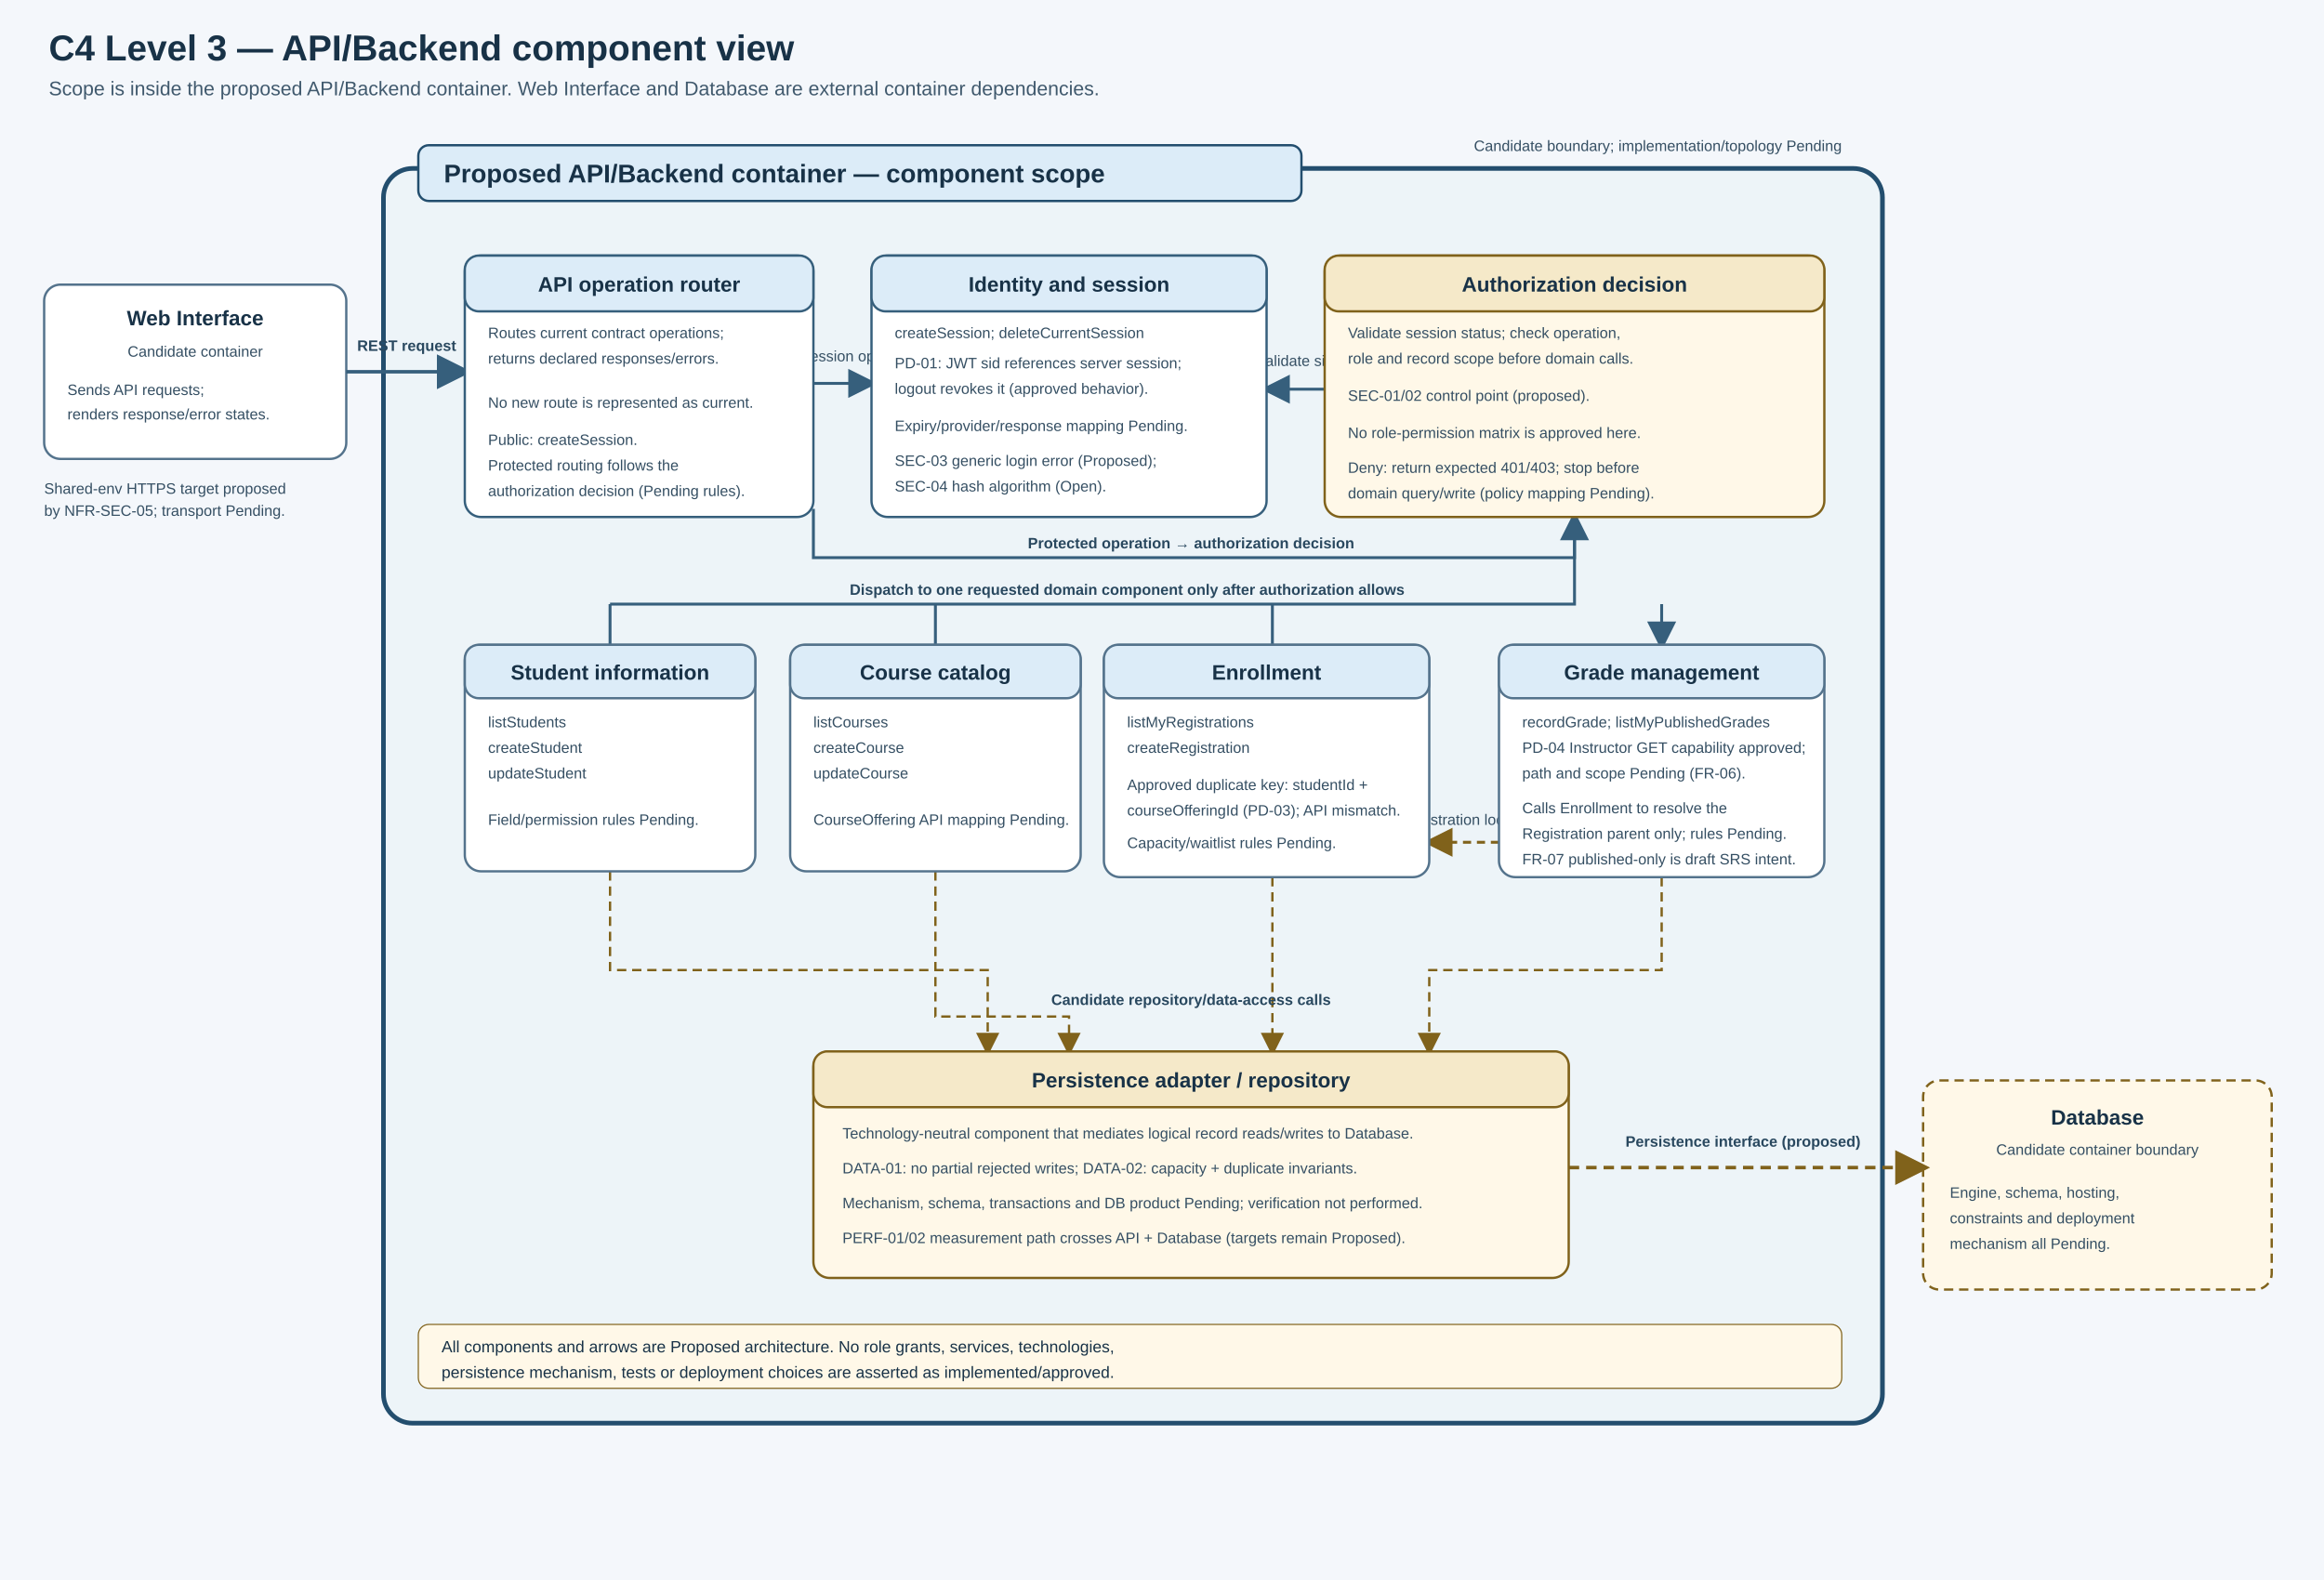
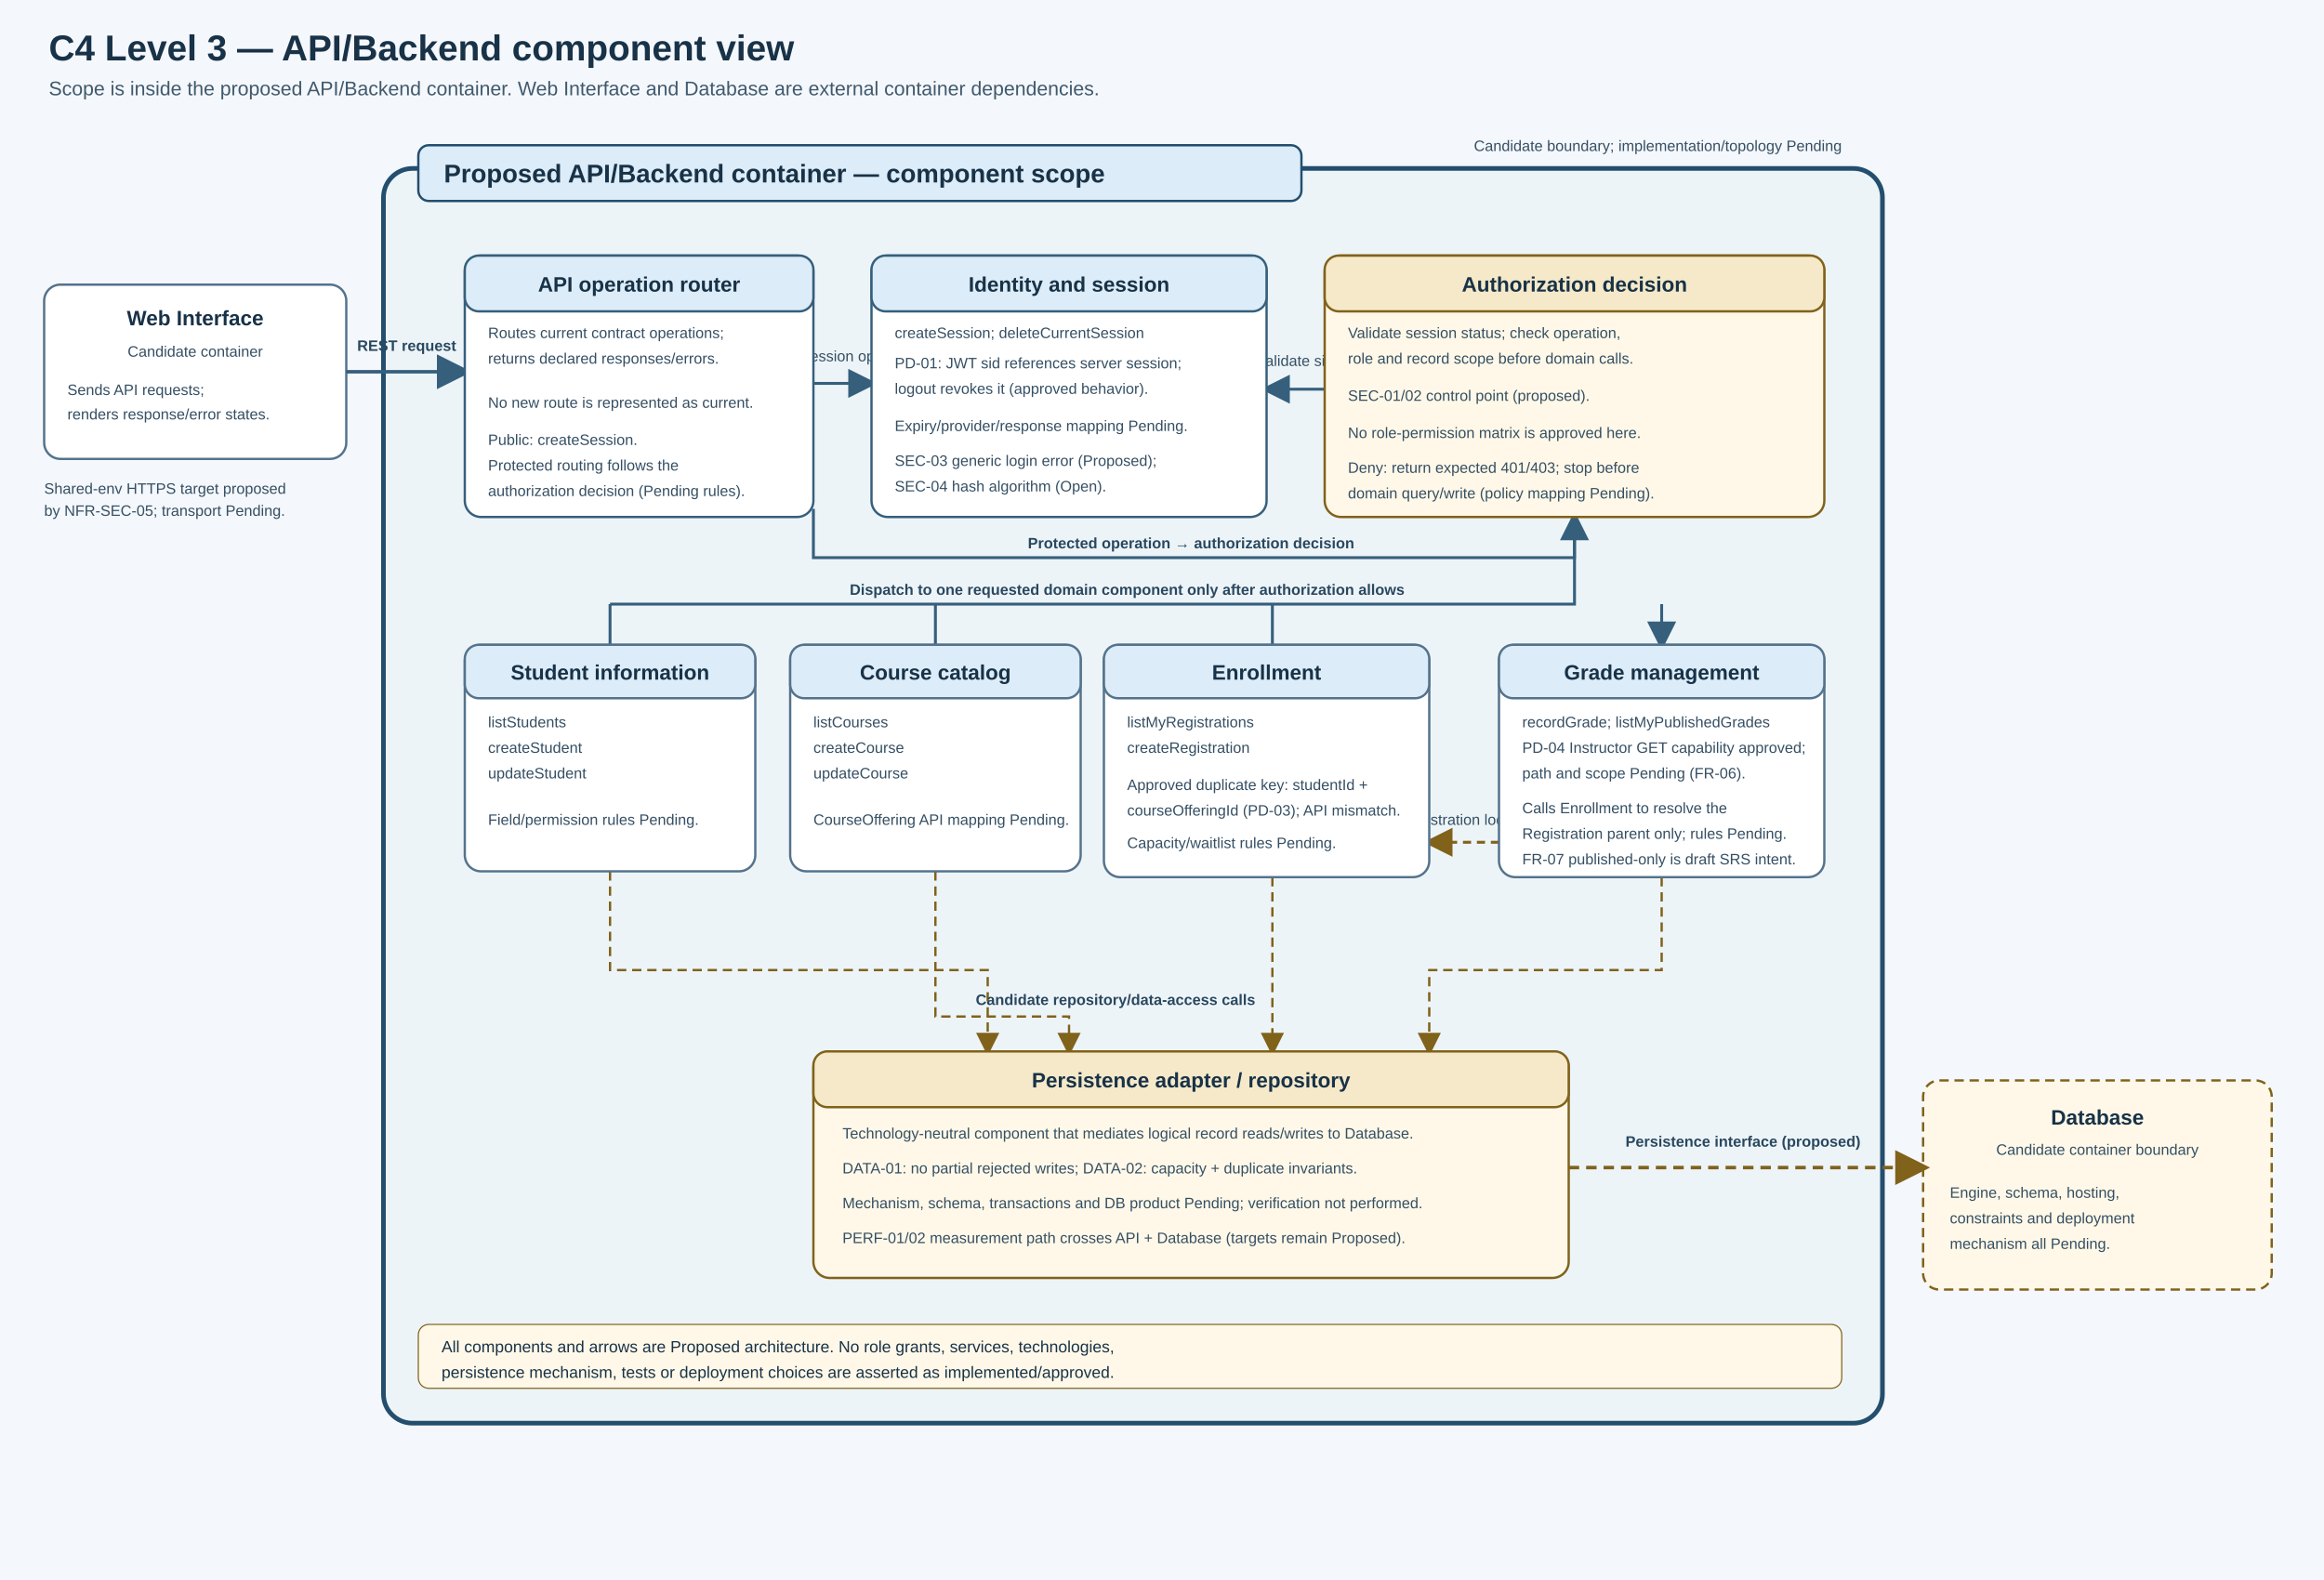
<svg xmlns="http://www.w3.org/2000/svg" width="2000" height="1360" viewBox="0 0 2000 1360" role="img" aria-labelledby="title description">
  <defs>
    <marker id="arrow" markerWidth="10" markerHeight="10" refX="8" refY="5" orient="auto">
      <path d="M0,0 L10,5 L0,10 z" fill="#365f7c" />
    </marker>
    <marker id="dataArrow" markerWidth="10" markerHeight="10" refX="8" refY="5" orient="auto">
      <path d="M0,0 L10,5 L0,10 z" fill="#80621b" />
    </marker>
    <style>
      text { font-family: Arial, Helvetica, sans-serif; fill: #183247; }
      .title { font-size: 31px; font-weight: 700; }
      .subtitle { font-size: 17px; fill: #40596d; }
      .boundary { font-size: 22px; font-weight: 700; }
      .card-title { font-size: 18px; font-weight: 700; }
      .body { font-size: 14px; }
      .small { font-size: 13px; fill: #354f63; }
      .edge { font-size: 13px; font-weight: 600; fill: #29485f; }
      .note { font-size: 14px; }
    </style>
  </defs>
  <rect width="2000" height="1360" fill="#f4f7fb" />
  <text id="heading" class="title" x="42" y="52">C4 Level 3 — API/Backend component view</text>
  <text class="subtitle" x="42" y="82">Scope is inside the proposed API/Backend container. Web Interface and Database are external container dependencies.</text>
  <rect x="38" y="245" width="260" height="150" rx="14" fill="#ffffff" stroke="#54738c" stroke-width="2" />
  <text class="card-title" x="168" y="280" text-anchor="middle">Web Interface</text>
  <text class="small" x="168" y="307" text-anchor="middle">Candidate container</text>
  <text class="small" x="58" y="340">Sends API requests;</text>
  <text class="small" x="58" y="361">renders response/error states.</text>
  <text class="small" x="38" y="425">Shared-env HTTPS target proposed</text>
  <text class="small" x="38" y="444">by NFR-SEC-05; transport Pending.</text>
  <rect x="1655" y="930" width="300" height="180" rx="14" fill="#fff8e8" stroke="#80621b" stroke-width="2" stroke-dasharray="8 5" />
  <text class="card-title" x="1805" y="968" text-anchor="middle">Database</text>
  <text class="small" x="1805" y="994" text-anchor="middle">Candidate container boundary</text>
  <text class="small" x="1678" y="1031">Engine, schema, hosting,</text>
  <text class="small" x="1678" y="1053">constraints and deployment</text>
  <text class="small" x="1678" y="1075">mechanism all Pending.</text>
  <rect x="330" y="145" width="1290" height="1080" rx="25" fill="#edf4f8" stroke="#234e6e" stroke-width="4" />
  <rect x="360" y="125" width="760" height="48" rx="9" fill="#dcecf8" stroke="#234e6e" stroke-width="2" />
  <text class="boundary" x="382" y="157">Proposed API/Backend container — component scope</text>
  <text class="small" x="1585" y="130" text-anchor="end">Candidate boundary; implementation/topology Pending</text>
  <path d="M298 320 H400" fill="none" stroke="#365f7c" stroke-width="3" marker-end="url(#arrow)" />
  <text class="edge" x="350" y="302" text-anchor="middle">REST request</text>
  <path d="M700 330 H750" fill="none" stroke="#365f7c" stroke-width="2.5" marker-end="url(#arrow)" />
  <text class="small" x="725" y="311" text-anchor="middle">session ops</text>
  <path d="M700 438 V480 H1355 V445" fill="none" stroke="#365f7c" stroke-width="2.5" marker-end="url(#arrow)" />
  <text class="edge" x="1025" y="472" text-anchor="middle">Protected operation → authorization decision</text>
  <path d="M1140 335 H1090" fill="none" stroke="#365f7c" stroke-width="2.5" marker-end="url(#arrow)" />
  <text class="small" x="1115" y="315" text-anchor="middle">validate sid</text>
  <path d="M1355 445 V520 H525" fill="none" stroke="#365f7c" stroke-width="2.5" />
  <path d="M525 520 V555 M805 520 V555 M1095 520 V555 M1430 520 V555" fill="none" stroke="#365f7c" stroke-width="2.5" marker-end="url(#arrow)" />
  <text class="edge" x="970" y="512" text-anchor="middle">Dispatch to one requested domain component only after authorization allows</text>
  <path d="M525 750 V835 H850 V905" fill="none" stroke="#80621b" stroke-width="2" stroke-dasharray="8 5" marker-end="url(#dataArrow)" />
  <path d="M805 750 V875 H920 V905" fill="none" stroke="#80621b" stroke-width="2" stroke-dasharray="8 5" marker-end="url(#dataArrow)" />
  <path d="M1095 755 V905" fill="none" stroke="#80621b" stroke-width="2" stroke-dasharray="8 5" marker-end="url(#dataArrow)" />
  <path d="M1430 755 V835 H1230 V905" fill="none" stroke="#80621b" stroke-width="2" stroke-dasharray="8 5" marker-end="url(#dataArrow)" />
-   <text class="edge" x="1025" y="865" text-anchor="middle">Candidate repository/data-access calls</text>
+   <text class="edge" x="960" y="865" text-anchor="middle">Candidate repository/data-access calls</text>
  <path d="M1350 1005 H1655" fill="none" stroke="#80621b" stroke-width="3" stroke-dasharray="9 6" marker-end="url(#dataArrow)" />
  <text class="edge" x="1500" y="987" text-anchor="middle">Persistence interface (proposed)</text>
  <path d="M1290 725 H1230" fill="none" stroke="#80621b" stroke-width="2.5" stroke-dasharray="7 5" marker-end="url(#dataArrow)" />
  <text class="small" x="1260" y="710" text-anchor="middle">Registration lookup</text>
  <rect x="400" y="220" width="300" height="225" rx="14" fill="#ffffff" stroke="#365f7c" stroke-width="2" />
  <rect x="400" y="220" width="300" height="48" rx="12" fill="#dcecf8" stroke="#365f7c" stroke-width="2" />
  <text class="card-title" x="550" y="251" text-anchor="middle">API operation router</text>
  <text class="small" x="420" y="291">Routes current contract operations;</text>
  <text class="small" x="420" y="313">returns declared responses/errors.</text>
  <text class="small" x="420" y="351">No new route is represented as current.</text>
  <text class="small" x="420" y="383">Public: createSession.</text>
  <text class="small" x="420" y="405">Protected routing follows the</text>
  <text class="small" x="420" y="427">authorization decision (Pending rules).</text>
  <rect x="750" y="220" width="340" height="225" rx="14" fill="#ffffff" stroke="#365f7c" stroke-width="2" />
  <rect x="750" y="220" width="340" height="48" rx="12" fill="#dcecf8" stroke="#365f7c" stroke-width="2" />
  <text class="card-title" x="920" y="251" text-anchor="middle">Identity and session</text>
  <text class="small" x="770" y="291">createSession; deleteCurrentSession</text>
  <text class="small" x="770" y="317">PD-01: JWT sid references server session;</text>
  <text class="small" x="770" y="339">logout revokes it (approved behavior).</text>
  <text class="small" x="770" y="371">Expiry/provider/response mapping Pending.</text>
  <text class="small" x="770" y="401">SEC-03 generic login error (Proposed);</text>
  <text class="small" x="770" y="423">SEC-04 hash algorithm (Open).</text>
  <rect x="1140" y="220" width="430" height="225" rx="14" fill="#fff8e8" stroke="#80621b" stroke-width="2" />
  <rect x="1140" y="220" width="430" height="48" rx="12" fill="#f5e9c9" stroke="#80621b" stroke-width="2" />
  <text class="card-title" x="1355" y="251" text-anchor="middle">Authorization decision</text>
  <text class="small" x="1160" y="291">Validate session status; check operation,</text>
  <text class="small" x="1160" y="313">role and record scope before domain calls.</text>
  <text class="small" x="1160" y="345">SEC-01/02 control point (proposed).</text>
  <text class="small" x="1160" y="377">No role-permission matrix is approved here.</text>
  <text class="small" x="1160" y="407">Deny: return expected 401/403; stop before</text>
  <text class="small" x="1160" y="429">domain query/write (policy mapping Pending).</text>
  <rect x="400" y="555" width="250" height="195" rx="14" fill="#ffffff" stroke="#54738c" stroke-width="2" />
  <rect x="400" y="555" width="250" height="46" rx="12" fill="#dcecf8" stroke="#54738c" stroke-width="2" />
  <text class="card-title" x="525" y="585" text-anchor="middle">Student information</text>
  <text class="small" x="420" y="626">listStudents</text>
  <text class="small" x="420" y="648">createStudent</text>
  <text class="small" x="420" y="670">updateStudent</text>
  <text class="small" x="420" y="710">Field/permission rules Pending.</text>
  <rect x="680" y="555" width="250" height="195" rx="14" fill="#ffffff" stroke="#54738c" stroke-width="2" />
  <rect x="680" y="555" width="250" height="46" rx="12" fill="#dcecf8" stroke="#54738c" stroke-width="2" />
  <text class="card-title" x="805" y="585" text-anchor="middle">Course catalog</text>
  <text class="small" x="700" y="626">listCourses</text>
  <text class="small" x="700" y="648">createCourse</text>
  <text class="small" x="700" y="670">updateCourse</text>
  <text class="small" x="700" y="710">CourseOffering API mapping Pending.</text>
  <rect x="950" y="555" width="280" height="200" rx="14" fill="#ffffff" stroke="#54738c" stroke-width="2" />
  <rect x="950" y="555" width="280" height="46" rx="12" fill="#dcecf8" stroke="#54738c" stroke-width="2" />
  <text class="card-title" x="1090" y="585" text-anchor="middle">Enrollment</text>
  <text class="small" x="970" y="626">listMyRegistrations</text>
  <text class="small" x="970" y="648">createRegistration</text>
  <text class="small" x="970" y="680">Approved duplicate key: studentId +</text>
  <text class="small" x="970" y="702">courseOfferingId (PD-03); API mismatch.</text>
  <text class="small" x="970" y="730">Capacity/waitlist rules Pending.</text>
  <rect x="1290" y="555" width="280" height="200" rx="14" fill="#ffffff" stroke="#54738c" stroke-width="2" />
  <rect x="1290" y="555" width="280" height="46" rx="12" fill="#dcecf8" stroke="#54738c" stroke-width="2" />
  <text class="card-title" x="1430" y="585" text-anchor="middle">Grade management</text>
  <text class="small" x="1310" y="626">recordGrade; listMyPublishedGrades</text>
  <text class="small" x="1310" y="648">PD-04 Instructor GET capability approved;</text>
  <text class="small" x="1310" y="670">path and scope Pending (FR-06).</text>
  <text class="small" x="1310" y="700">Calls Enrollment to resolve the</text>
  <text class="small" x="1310" y="722">Registration parent only; rules Pending.</text>
  <text class="small" x="1310" y="744">FR-07 published-only is draft SRS intent.</text>
  <rect x="700" y="905" width="650" height="195" rx="14" fill="#fff8e8" stroke="#80621b" stroke-width="2" />
  <rect x="700" y="905" width="650" height="48" rx="12" fill="#f5e9c9" stroke="#80621b" stroke-width="2" />
  <text class="card-title" x="1025" y="936" text-anchor="middle">Persistence adapter / repository</text>
  <text class="small" x="725" y="980">Technology-neutral component that mediates logical record reads/writes to Database.</text>
  <text class="small" x="725" y="1010">DATA-01: no partial rejected writes; DATA-02: capacity + duplicate invariants.</text>
  <text class="small" x="725" y="1040">Mechanism, schema, transactions and DB product Pending; verification not performed.</text>
  <text class="small" x="725" y="1070">PERF-01/02 measurement path crosses API + Database (targets remain Proposed).</text>
  <rect x="360" y="1140" width="1225" height="55" rx="9" fill="#fff8e8" stroke="#80621b" />
  <text class="note" x="380" y="1164">All components and arrows are Proposed architecture. No role grants, services, technologies,</text>
  <text class="note" x="380" y="1186">persistence mechanism, tests or deployment choices are asserted as implemented/approved.</text>
</svg>
